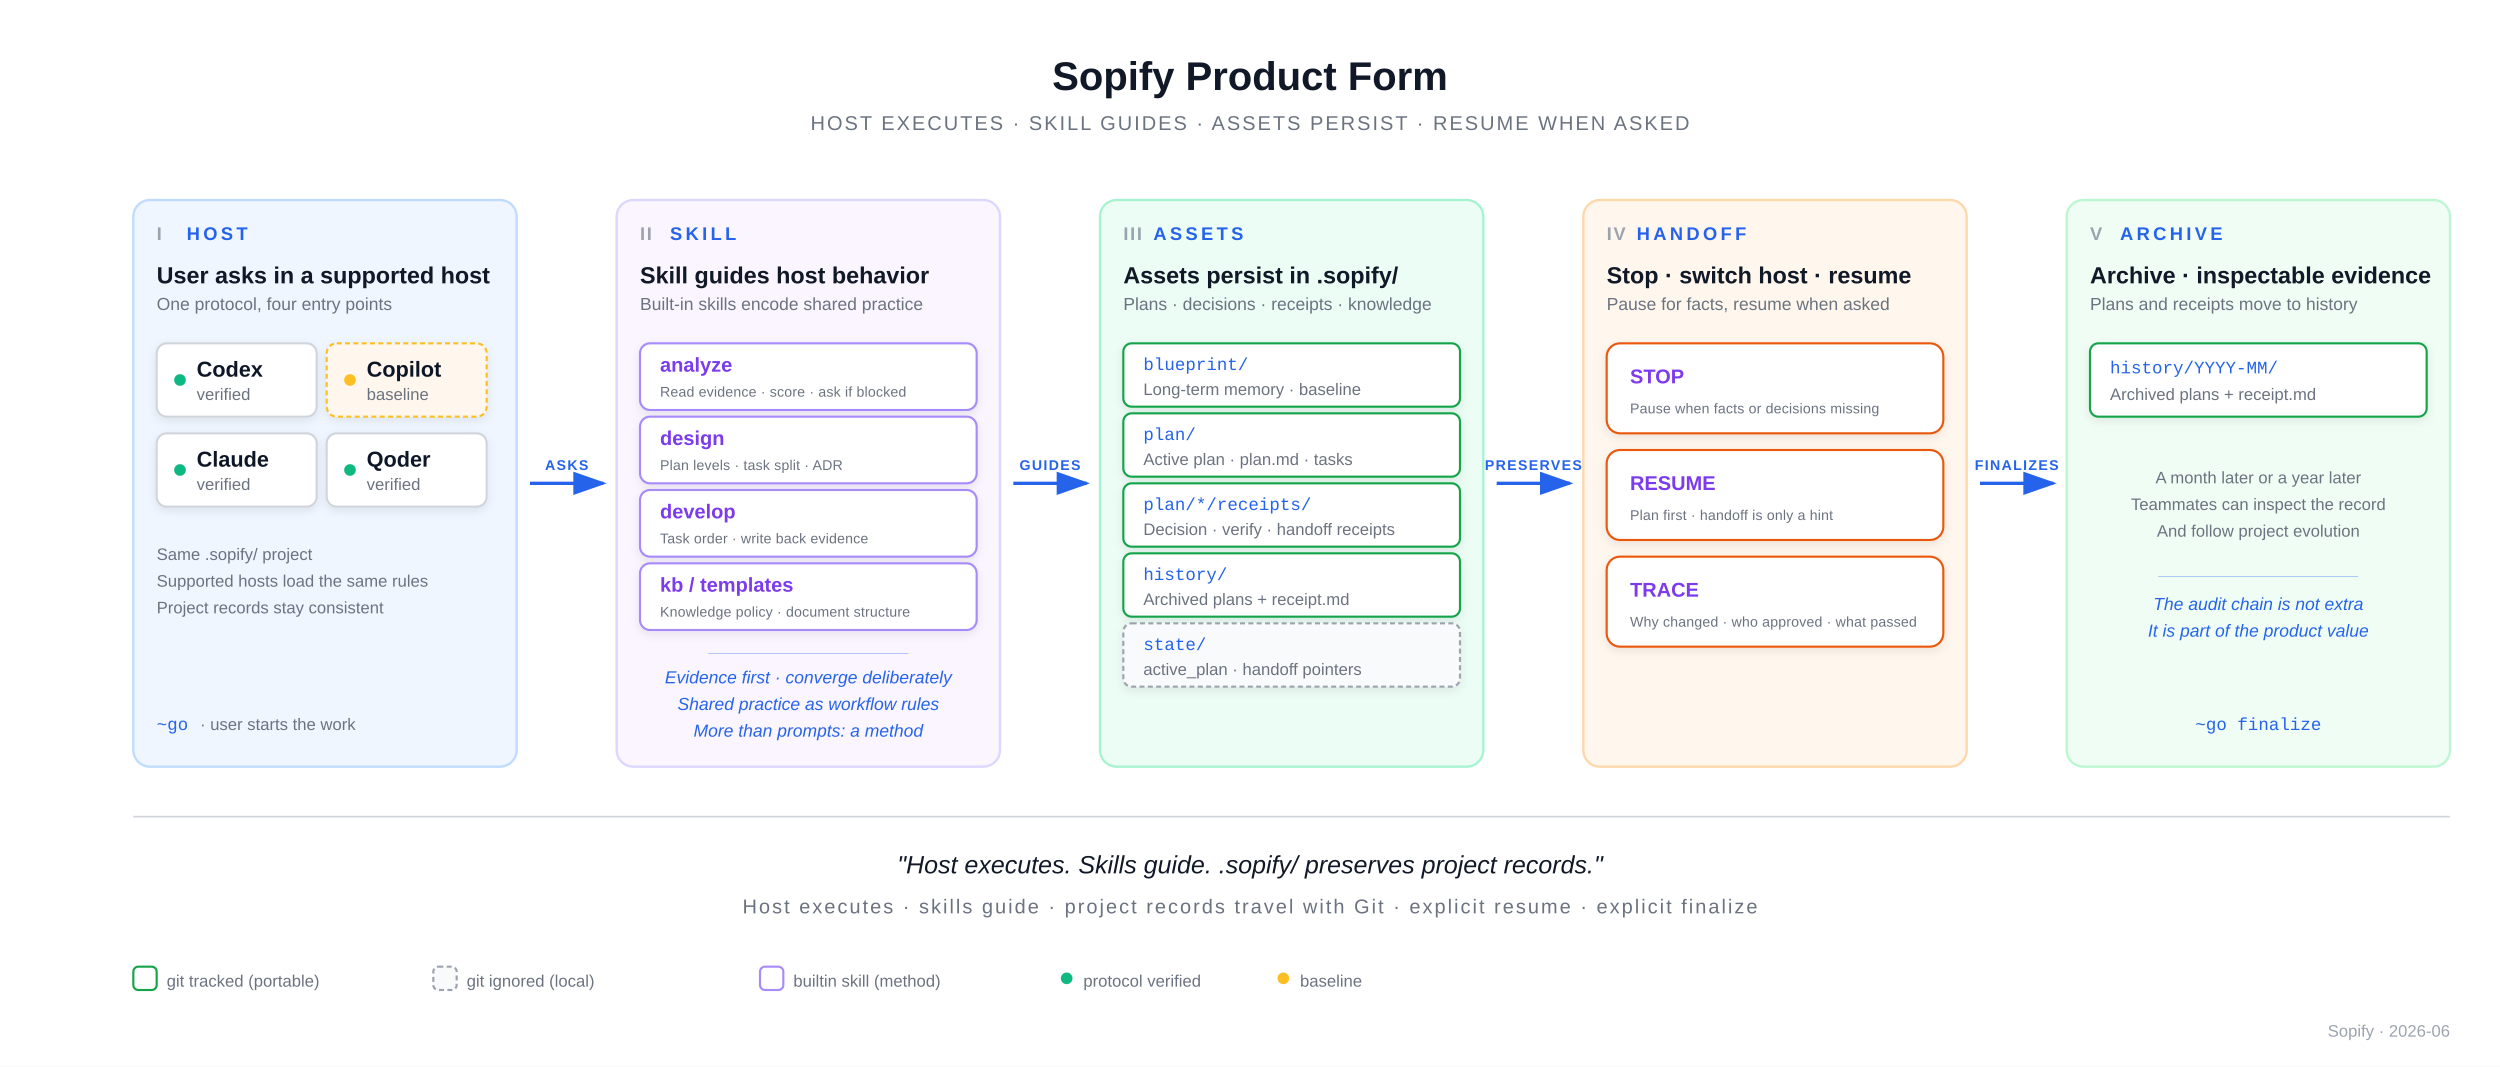
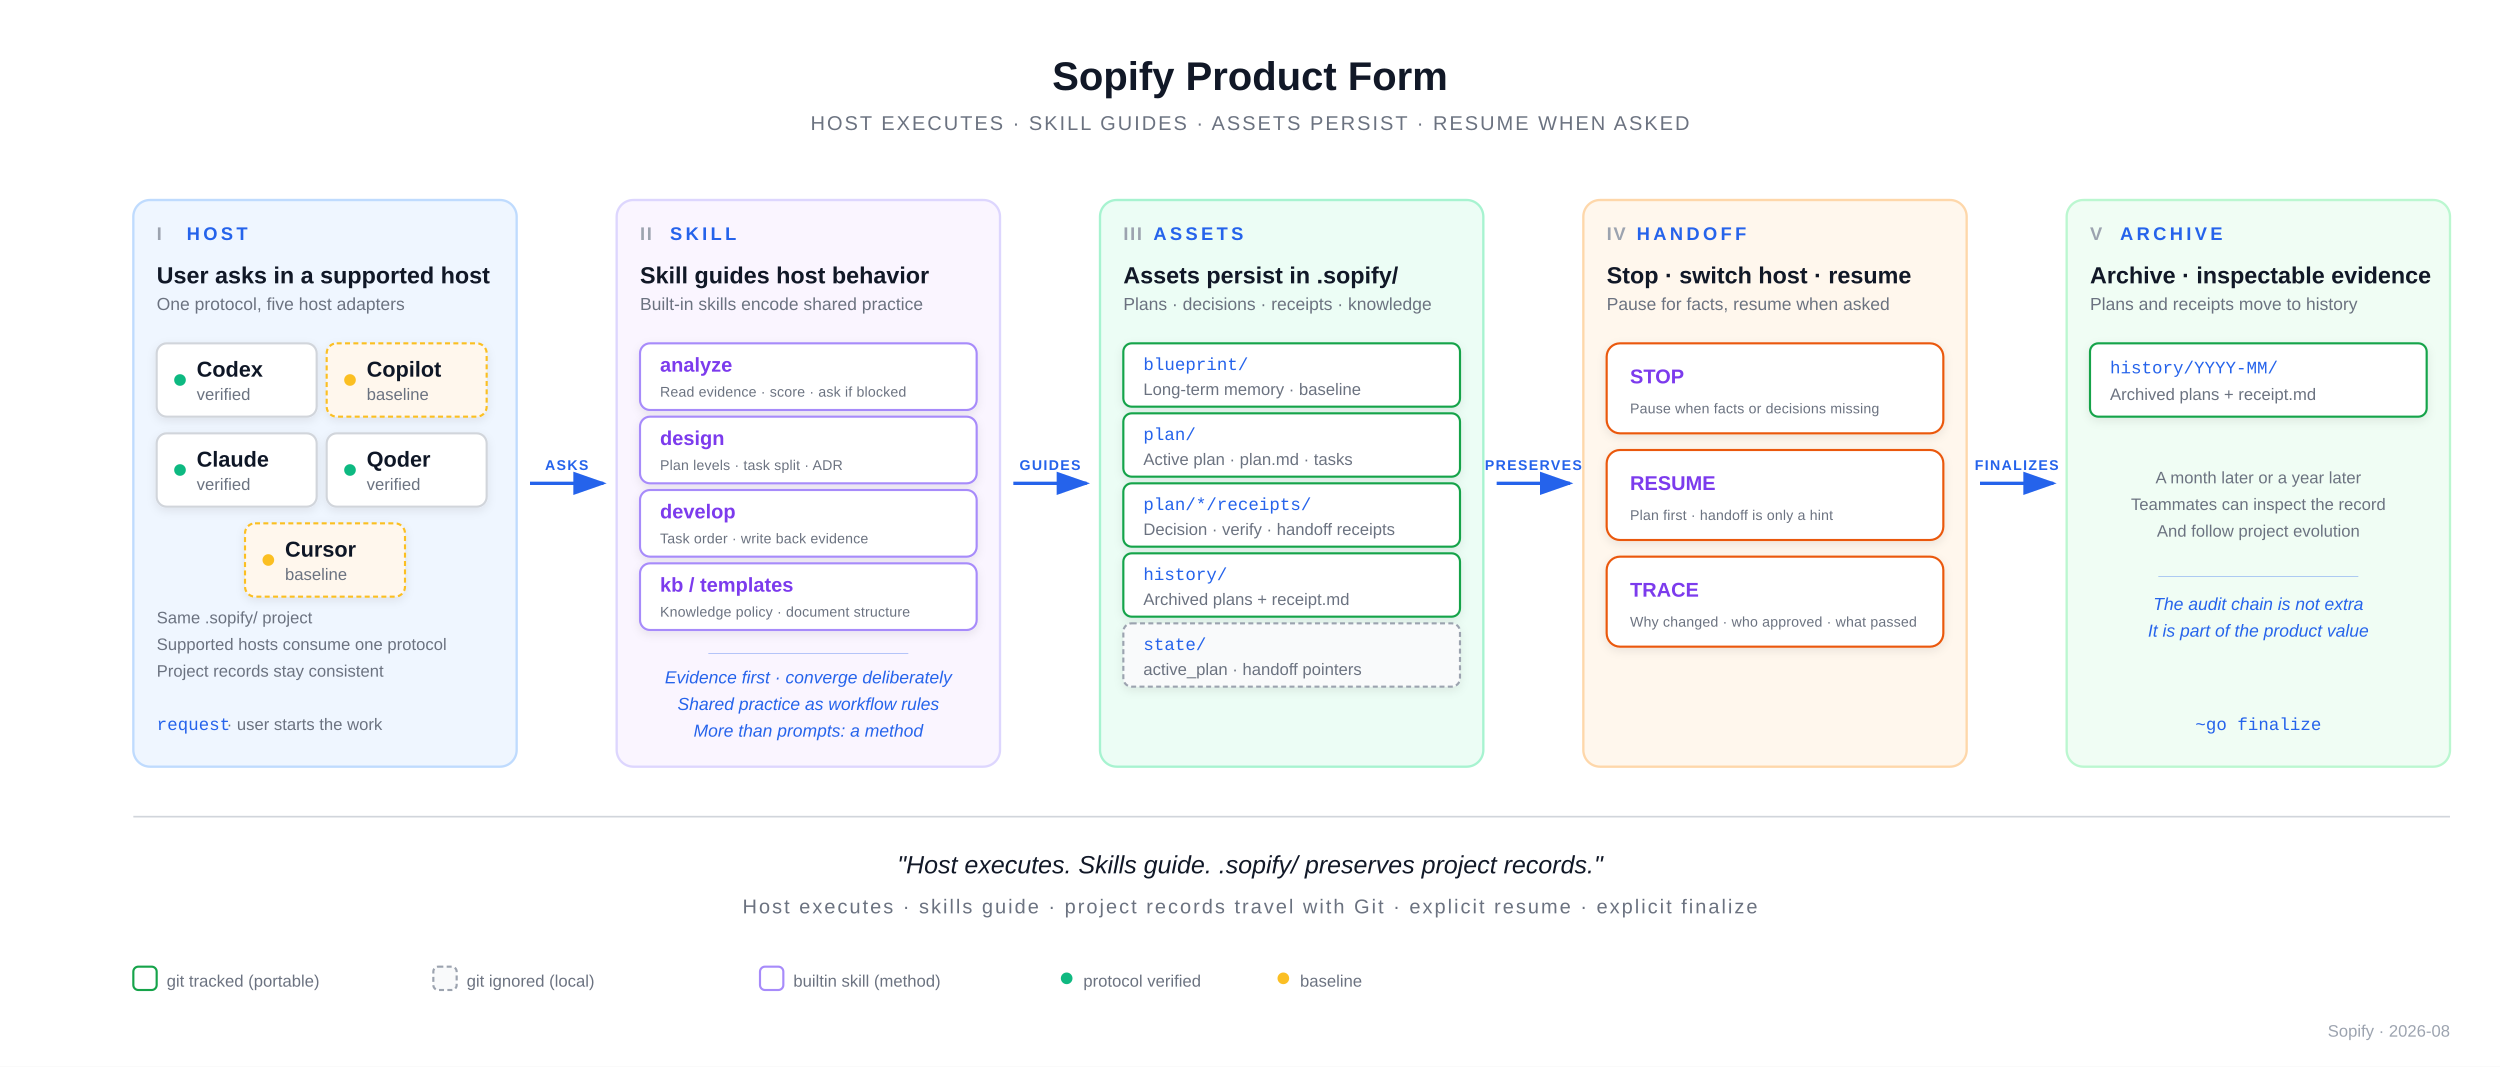
<svg xmlns="http://www.w3.org/2000/svg" viewBox="0 0 1500 640" width="1500" height="640">
  <defs>
    <marker id="arr-flow" markerWidth="10" markerHeight="7" refX="9" refY="3.5" orient="auto">
      <polygon points="0 0,10 3.5,0 7" fill="#2563eb" />
    </marker>
    <filter id="shadowSoft" x="-20%" y="-20%" width="140%" height="160%">
      <feDropShadow dx="0" dy="2" stdDeviation="3" flood-color="#0f172a" flood-opacity="0.08" />
    </filter>
    <style>
      text { font-family: -apple-system, "Helvetica Neue", Arial, "PingFang SC", "Microsoft YaHei", sans-serif; }
      .ttl { font-size: 24px; font-weight: 700; fill: #111827; }
      .sub { font-size: 12px; font-weight: 500; fill: #6b7280; letter-spacing: 1.2px; }
      .lbl { font-size: 11px; font-weight: 700; fill: #2563eb; letter-spacing: 2px; }
      .stage-num { font-size: 11px; font-weight: 700; fill: #9ca3af; letter-spacing: 1px; }
      .stage-title { font-size: 14px; font-weight: 700; fill: #111827; }
      .stage-sub { font-size: 10.5px; fill: #6b7280; }
      .nm { font-size: 13px; font-weight: 600; fill: #111827; }
      .sm { font-size: 10px; fill: #6b7280; }
      .fn { font-family: "Cascadia Code", "SF Mono", "Courier New", monospace; font-size: 10.5px; fill: #2563eb; }
      .pill { font-size: 12px; font-weight: 600; fill: #7c3aed; }
      .pill-sm { font-size: 8.5px; fill: #6b7280; letter-spacing: 0.1px; }
      .phi { font-size: 10.5px; font-weight: 500; fill: #2563eb; font-style: italic; }
      .tag { font-size: 15px; font-weight: 500; fill: #111827; font-style: italic; }
      .arr-lbl { font-size: 8.5px; font-weight: 600; fill: #2563eb; letter-spacing: 0.8px; }
      .foot { font-size: 10px; fill: #9ca3af; }
    </style>
  </defs>
  <rect width="1500" height="640" fill="#ffffff" />
  <text x="750" y="54" text-anchor="middle" class="ttl" font-family="-apple-system,'Helvetica Neue',Arial,'PingFang SC',sans-serif">Sopify Product Form</text>
  <text x="750" y="78" text-anchor="middle" class="sub" font-family="-apple-system,'Helvetica Neue',Arial,'PingFang SC',sans-serif">HOST EXECUTES  ·  SKILL GUIDES  ·  ASSETS PERSIST  ·  RESUME WHEN ASKED</text>
  <g>
    <rect x="80" y="120" width="230" height="340" rx="10" fill="#eff6ff" stroke="#bfdbfe" stroke-width="1.4" />
    <text x="94" y="144" class="stage-num" font-family="-apple-system,'Helvetica Neue',sans-serif">I</text>
    <text x="112" y="144" class="lbl" font-family="-apple-system,'Helvetica Neue',sans-serif">HOST</text>
    <text x="94" y="170" class="stage-title" font-family="-apple-system,'PingFang SC','Microsoft YaHei',sans-serif">User asks in a supported host</text>
-     <text x="94" y="186" class="stage-sub" font-family="-apple-system,'PingFang SC','Microsoft YaHei',sans-serif">One protocol, four entry points</text>
+     <text x="94" y="186" class="stage-sub" font-family="-apple-system,'PingFang SC','Microsoft YaHei',sans-serif">One protocol, five host adapters</text>
    <g transform="translate(94,206)" filter="url(#shadowSoft)">
      <rect width="96" height="44" rx="6" fill="#ffffff" stroke="#d1d5db" stroke-width="1.3" />
      <circle cx="14" cy="22" r="3.5" fill="#10b981" />
      <text x="24" y="20" class="nm" font-family="-apple-system,'Helvetica Neue',sans-serif">Codex</text>
      <text x="24" y="34" class="sm" font-family="-apple-system,'Helvetica Neue',sans-serif">verified</text>
    </g>
    <g transform="translate(196,206)" filter="url(#shadowSoft)">
      <rect width="96" height="44" rx="6" fill="#fff7ed" stroke="#fbbf24" stroke-width="1.3" stroke-dasharray="3,2" />
      <circle cx="14" cy="22" r="3.5" fill="#fbbf24" />
      <text x="24" y="20" class="nm" font-family="-apple-system,'Helvetica Neue',sans-serif">Copilot</text>
      <text x="24" y="34" class="sm" font-family="-apple-system,'Helvetica Neue',sans-serif">baseline</text>
    </g>
    <g transform="translate(94,260)" filter="url(#shadowSoft)">
      <rect width="96" height="44" rx="6" fill="#ffffff" stroke="#d1d5db" stroke-width="1.3" />
      <circle cx="14" cy="22" r="3.5" fill="#10b981" />
      <text x="24" y="20" class="nm" font-family="-apple-system,'Helvetica Neue',sans-serif">Claude</text>
      <text x="24" y="34" class="sm" font-family="-apple-system,'Helvetica Neue',sans-serif">verified</text>
    </g>
    <g transform="translate(196,260)" filter="url(#shadowSoft)">
      <rect width="96" height="44" rx="6" fill="#ffffff" stroke="#d1d5db" stroke-width="1.3" />
      <circle cx="14" cy="22" r="3.5" fill="#10b981" />
      <text x="24" y="20" class="nm" font-family="-apple-system,'Helvetica Neue',sans-serif">Qoder</text>
      <text x="24" y="34" class="sm" font-family="-apple-system,'Helvetica Neue',sans-serif">verified</text>
    </g>
-     <text x="94" y="336" class="sm" font-family="-apple-system,'PingFang SC','Microsoft YaHei',sans-serif">Same .sopify/ project</text>
-     <text x="94" y="352" class="sm" font-family="-apple-system,'PingFang SC','Microsoft YaHei',sans-serif">Supported hosts load the same rules</text>
-     <text x="94" y="368" class="sm" font-family="-apple-system,'PingFang SC','Microsoft YaHei',sans-serif">Project records stay consistent</text>
-     <text x="94" y="438" class="fn" font-family="'Cascadia Code','SF Mono','Courier New',monospace">~go</text>
-     <text x="120" y="438" class="sm" font-family="-apple-system,'PingFang SC','Microsoft YaHei',sans-serif"> · user starts the work</text>
+     <g transform="translate(147,314)" filter="url(#shadowSoft)">
+       <rect width="96" height="44" rx="6" fill="#fff7ed" stroke="#fbbf24" stroke-width="1.3" stroke-dasharray="3,2" />
+       <circle cx="14" cy="22" r="3.5" fill="#fbbf24" />
+       <text x="24" y="20" class="nm" font-family="-apple-system,'Helvetica Neue',sans-serif">Cursor</text>
+       <text x="24" y="34" class="sm" font-family="-apple-system,'Helvetica Neue',sans-serif">baseline</text>
+     </g>
+     <text x="94" y="374" class="sm" font-family="-apple-system,'PingFang SC','Microsoft YaHei',sans-serif">Same .sopify/ project</text>
+     <text x="94" y="390" class="sm" font-family="-apple-system,'PingFang SC','Microsoft YaHei',sans-serif">Supported hosts consume one protocol</text>
+     <text x="94" y="406" class="sm" font-family="-apple-system,'PingFang SC','Microsoft YaHei',sans-serif">Project records stay consistent</text>
+     <text x="94" y="438" class="fn" font-family="'Cascadia Code','SF Mono','Courier New',monospace">request</text>
+     <text x="136" y="438" class="sm" font-family="-apple-system,'PingFang SC','Microsoft YaHei',sans-serif"> · user starts the work</text>
  </g>
  <line x1="318" y1="290" x2="362" y2="290" stroke="#2563eb" stroke-width="2" marker-end="url(#arr-flow)" />
  <text x="340" y="282" text-anchor="middle" class="arr-lbl" font-family="-apple-system,'Helvetica Neue',sans-serif">ASKS</text>
  <g>
    <rect x="370" y="120" width="230" height="340" rx="10" fill="#faf5ff" stroke="#ddd6fe" stroke-width="1.4" />
    <text x="384" y="144" class="stage-num" font-family="-apple-system,'Helvetica Neue',sans-serif">II</text>
    <text x="402" y="144" class="lbl" font-family="-apple-system,'Helvetica Neue',sans-serif">SKILL</text>
    <text x="384" y="170" class="stage-title" font-family="-apple-system,'PingFang SC','Microsoft YaHei',sans-serif">Skill guides host behavior</text>
    <text x="384" y="186" class="stage-sub" font-family="-apple-system,'PingFang SC','Microsoft YaHei',sans-serif">Built-in skills encode shared practice</text>
    <g transform="translate(384,206)" filter="url(#shadowSoft)">
      <rect width="202" height="40" rx="6" fill="#ffffff" stroke="#a78bfa" stroke-width="1.3" />
      <text x="12" y="17" class="pill" font-family="-apple-system,'Helvetica Neue',sans-serif">analyze</text>
      <text x="12" y="32" class="pill-sm" font-family="-apple-system,'PingFang SC','Microsoft YaHei',sans-serif">Read evidence · score · ask if blocked</text>
    </g>
    <g transform="translate(384,250)" filter="url(#shadowSoft)">
      <rect width="202" height="40" rx="6" fill="#ffffff" stroke="#a78bfa" stroke-width="1.3" />
      <text x="12" y="17" class="pill" font-family="-apple-system,'Helvetica Neue',sans-serif">design</text>
      <text x="12" y="32" class="pill-sm" font-family="-apple-system,'PingFang SC','Microsoft YaHei',sans-serif">Plan levels · task split · ADR</text>
    </g>
    <g transform="translate(384,294)" filter="url(#shadowSoft)">
      <rect width="202" height="40" rx="6" fill="#ffffff" stroke="#a78bfa" stroke-width="1.3" />
      <text x="12" y="17" class="pill" font-family="-apple-system,'Helvetica Neue',sans-serif">develop</text>
      <text x="12" y="32" class="pill-sm" font-family="-apple-system,'PingFang SC','Microsoft YaHei',sans-serif">Task order · write back evidence</text>
    </g>
    <g transform="translate(384,338)" filter="url(#shadowSoft)">
      <rect width="202" height="40" rx="6" fill="#ffffff" stroke="#a78bfa" stroke-width="1.3" />
      <text x="12" y="17" class="pill" font-family="-apple-system,'Helvetica Neue',sans-serif">kb / templates</text>
      <text x="12" y="32" class="pill-sm" font-family="-apple-system,'PingFang SC','Microsoft YaHei',sans-serif">Knowledge policy · document structure</text>
    </g>
    <line x1="425" y1="392" x2="545" y2="392" stroke="#2563eb" stroke-width="0.4" opacity="0.5" />
    <text x="485" y="410" text-anchor="middle" class="phi" font-family="-apple-system,'PingFang SC','Microsoft YaHei',sans-serif">Evidence first · converge deliberately</text>
    <text x="485" y="426" text-anchor="middle" class="phi" font-family="-apple-system,'PingFang SC','Microsoft YaHei',sans-serif">Shared practice as workflow rules</text>
    <text x="485" y="442" text-anchor="middle" class="phi" font-family="-apple-system,'PingFang SC','Microsoft YaHei',sans-serif">More than prompts: a method</text>
  </g>
  <line x1="608" y1="290" x2="652" y2="290" stroke="#2563eb" stroke-width="2" marker-end="url(#arr-flow)" />
  <text x="630" y="282" text-anchor="middle" class="arr-lbl" font-family="-apple-system,'Helvetica Neue',sans-serif">GUIDES</text>
  <g>
    <rect x="660" y="120" width="230" height="340" rx="10" fill="#ecfdf5" stroke="#a7f3d0" stroke-width="1.4" />
    <text x="674" y="144" class="stage-num" font-family="-apple-system,'Helvetica Neue',sans-serif">III</text>
    <text x="692" y="144" class="lbl" font-family="-apple-system,'Helvetica Neue',sans-serif">ASSETS</text>
    <text x="674" y="170" class="stage-title" font-family="-apple-system,'PingFang SC','Microsoft YaHei',sans-serif">Assets persist in .sopify/</text>
    <text x="674" y="186" class="stage-sub" font-family="-apple-system,'PingFang SC','Microsoft YaHei',sans-serif">Plans · decisions · receipts · knowledge</text>
    <g transform="translate(674,206)" filter="url(#shadowSoft)">
      <rect width="202" height="38" rx="5" fill="#ffffff" stroke="#16a34a" stroke-width="1.3" />
      <text x="12" y="16" class="fn" font-family="'Cascadia Code','SF Mono','Courier New',monospace">blueprint/</text>
      <text x="12" y="31" class="sm" font-family="-apple-system,'PingFang SC','Microsoft YaHei',sans-serif">Long-term memory · baseline</text>
    </g>
    <g transform="translate(674,248)" filter="url(#shadowSoft)">
      <rect width="202" height="38" rx="5" fill="#ffffff" stroke="#16a34a" stroke-width="1.3" />
      <text x="12" y="16" class="fn" font-family="'Cascadia Code','SF Mono','Courier New',monospace">plan/</text>
      <text x="12" y="31" class="sm" font-family="-apple-system,'PingFang SC','Microsoft YaHei',sans-serif">Active plan · plan.md · tasks</text>
    </g>
    <g transform="translate(674,290)" filter="url(#shadowSoft)">
      <rect width="202" height="38" rx="5" fill="#ffffff" stroke="#16a34a" stroke-width="1.3" />
      <text x="12" y="16" class="fn" font-family="'Cascadia Code','SF Mono','Courier New',monospace">plan/*/receipts/</text>
      <text x="12" y="31" class="sm" font-family="-apple-system,'PingFang SC','Microsoft YaHei',sans-serif">Decision · verify · handoff receipts</text>
    </g>
    <g transform="translate(674,332)" filter="url(#shadowSoft)">
      <rect width="202" height="38" rx="5" fill="#ffffff" stroke="#16a34a" stroke-width="1.3" />
      <text x="12" y="16" class="fn" font-family="'Cascadia Code','SF Mono','Courier New',monospace">history/</text>
      <text x="12" y="31" class="sm" font-family="-apple-system,'PingFang SC','Microsoft YaHei',sans-serif">Archived plans + receipt.md</text>
    </g>
    <g transform="translate(674,374)" filter="url(#shadowSoft)">
      <rect width="202" height="38" rx="5" fill="#f9fafb" stroke="#9ca3af" stroke-width="1.3" stroke-dasharray="3,2" />
      <text x="12" y="16" class="fn" font-family="'Cascadia Code','SF Mono','Courier New',monospace">state/</text>
      <text x="12" y="31" class="sm" font-family="-apple-system,'PingFang SC','Microsoft YaHei',sans-serif">active_plan · handoff pointers</text>
    </g>
  </g>
  <line x1="898" y1="290" x2="942" y2="290" stroke="#2563eb" stroke-width="2" marker-end="url(#arr-flow)" />
  <text x="920" y="282" text-anchor="middle" class="arr-lbl" font-family="-apple-system,'Helvetica Neue',sans-serif">PRESERVES</text>
  <g>
    <rect x="950" y="120" width="230" height="340" rx="10" fill="#fff7ed" stroke="#fed7aa" stroke-width="1.4" />
    <text x="964" y="144" class="stage-num" font-family="-apple-system,'Helvetica Neue',sans-serif">IV</text>
    <text x="982" y="144" class="lbl" font-family="-apple-system,'Helvetica Neue',sans-serif">HANDOFF</text>
    <text x="964" y="170" class="stage-title" font-family="-apple-system,'PingFang SC','Microsoft YaHei',sans-serif">Stop · switch host · resume</text>
    <text x="964" y="186" class="stage-sub" font-family="-apple-system,'PingFang SC','Microsoft YaHei',sans-serif">Pause for facts, resume when asked</text>
    <g transform="translate(964,206)" filter="url(#shadowSoft)">
      <rect width="202" height="54" rx="8" fill="#ffffff" stroke="#ea580c" stroke-width="1.3" />
      <text x="14" y="24" class="pill" fill="#ea580c" font-family="-apple-system,'PingFang SC','Microsoft YaHei',sans-serif">STOP</text>
      <text x="14" y="42" class="pill-sm" font-family="-apple-system,'PingFang SC','Microsoft YaHei',sans-serif">Pause when facts or decisions missing</text>
    </g>
    <g transform="translate(964,270)" filter="url(#shadowSoft)">
      <rect width="202" height="54" rx="8" fill="#ffffff" stroke="#ea580c" stroke-width="1.3" />
      <text x="14" y="24" class="pill" fill="#ea580c" font-family="-apple-system,'PingFang SC','Microsoft YaHei',sans-serif">RESUME</text>
      <text x="14" y="42" class="pill-sm" font-family="-apple-system,'PingFang SC','Microsoft YaHei',sans-serif">Plan first · handoff is only a hint</text>
    </g>
    <g transform="translate(964,334)" filter="url(#shadowSoft)">
      <rect width="202" height="54" rx="8" fill="#ffffff" stroke="#ea580c" stroke-width="1.3" />
      <text x="14" y="24" class="pill" fill="#ea580c" font-family="-apple-system,'PingFang SC','Microsoft YaHei',sans-serif">TRACE</text>
      <text x="14" y="42" class="pill-sm" font-family="-apple-system,'PingFang SC','Microsoft YaHei',sans-serif">Why changed · who approved · what passed</text>
    </g>
  </g>
  <line x1="1188" y1="290" x2="1232" y2="290" stroke="#2563eb" stroke-width="2" marker-end="url(#arr-flow)" />
  <text x="1210" y="282" text-anchor="middle" class="arr-lbl" font-family="-apple-system,'Helvetica Neue',sans-serif">FINALIZES</text>
  <g>
    <rect x="1240" y="120" width="230" height="340" rx="10" fill="#f0fdf4" stroke="#bbf7d0" stroke-width="1.4" />
    <text x="1254" y="144" class="stage-num" font-family="-apple-system,'Helvetica Neue',sans-serif">V</text>
    <text x="1272" y="144" class="lbl" font-family="-apple-system,'Helvetica Neue',sans-serif">ARCHIVE</text>
    <text x="1254" y="170" class="stage-title" font-family="-apple-system,'PingFang SC','Microsoft YaHei',sans-serif">Archive · inspectable evidence</text>
    <text x="1254" y="186" class="stage-sub" font-family="-apple-system,'PingFang SC','Microsoft YaHei',sans-serif">Plans and receipts move to history</text>
    <g transform="translate(1254,206)" filter="url(#shadowSoft)">
      <rect width="202" height="44" rx="5" fill="#ffffff" stroke="#16a34a" stroke-width="1.3" />
      <text x="12" y="18" class="fn" font-family="'Cascadia Code','SF Mono','Courier New',monospace">history/YYYY-MM/</text>
      <text x="12" y="34" class="sm" font-family="-apple-system,'PingFang SC','Microsoft YaHei',sans-serif">Archived plans + receipt.md</text>
    </g>
    <text x="1355" y="290" text-anchor="middle" class="sm" font-family="-apple-system,'PingFang SC','Microsoft YaHei',sans-serif">A month later or a year later</text>
    <text x="1355" y="306" text-anchor="middle" class="sm" font-family="-apple-system,'PingFang SC','Microsoft YaHei',sans-serif">Teammates can inspect the record</text>
    <text x="1355" y="322" text-anchor="middle" class="sm" font-family="-apple-system,'PingFang SC','Microsoft YaHei',sans-serif">And follow project evolution</text>
    <line x1="1295" y1="346" x2="1415" y2="346" stroke="#2563eb" stroke-width="0.4" opacity="0.5" />
    <text x="1355" y="366" text-anchor="middle" class="phi" font-family="-apple-system,'PingFang SC','Microsoft YaHei',sans-serif">The audit chain is not extra</text>
    <text x="1355" y="382" text-anchor="middle" class="phi" font-family="-apple-system,'PingFang SC','Microsoft YaHei',sans-serif">It is part of the product value</text>
    <text x="1355" y="438" text-anchor="middle" class="fn" font-family="'Cascadia Code','SF Mono','Courier New',monospace">~go finalize</text>
  </g>
  <line x1="80" y1="490" x2="1470" y2="490" stroke="#d1d5db" stroke-width="1" />
  <text x="750" y="524" text-anchor="middle" class="tag" font-family="Georgia,'Times New Roman','Songti SC',serif">"Host executes. Skills guide. .sopify/ preserves project records."</text>
  <text x="750" y="548" text-anchor="middle" class="sub" font-family="-apple-system,'PingFang SC','Microsoft YaHei',sans-serif">Host executes · skills guide · project records travel with Git · explicit resume · explicit finalize</text>
  <g transform="translate(80,590)">
    <rect x="0" y="-10" width="14" height="14" rx="3" fill="#ffffff" stroke="#16a34a" stroke-width="1.3" />
    <text x="20" y="2" class="sm" font-family="-apple-system,'PingFang SC','Microsoft YaHei',sans-serif">git tracked (portable)</text>
    <rect x="180" y="-10" width="14" height="14" rx="3" fill="#f9fafb" stroke="#9ca3af" stroke-width="1.3" stroke-dasharray="3,2" />
    <text x="200" y="2" class="sm" font-family="-apple-system,'PingFang SC','Microsoft YaHei',sans-serif">git ignored (local)</text>
    <rect x="376" y="-10" width="14" height="14" rx="3" fill="#ffffff" stroke="#a78bfa" stroke-width="1.3" />
    <text x="396" y="2" class="sm" font-family="-apple-system,'PingFang SC','Microsoft YaHei',sans-serif">builtin skill (method)</text>
    <circle cx="560" cy="-3" r="3.5" fill="#10b981" />
    <text x="570" y="2" class="sm" font-family="-apple-system,'Helvetica Neue',sans-serif">protocol verified</text>
    <circle cx="690" cy="-3" r="3.5" fill="#fbbf24" />
    <text x="700" y="2" class="sm" font-family="-apple-system,'Helvetica Neue',sans-serif">baseline</text>
  </g>
-   <text x="1470" y="622" text-anchor="end" class="foot" font-family="-apple-system,'Helvetica Neue',sans-serif">Sopify · 2026-06</text>
+   <text x="1470" y="622" text-anchor="end" class="foot" font-family="-apple-system,'Helvetica Neue',sans-serif">Sopify · 2026-08</text>
</svg>
